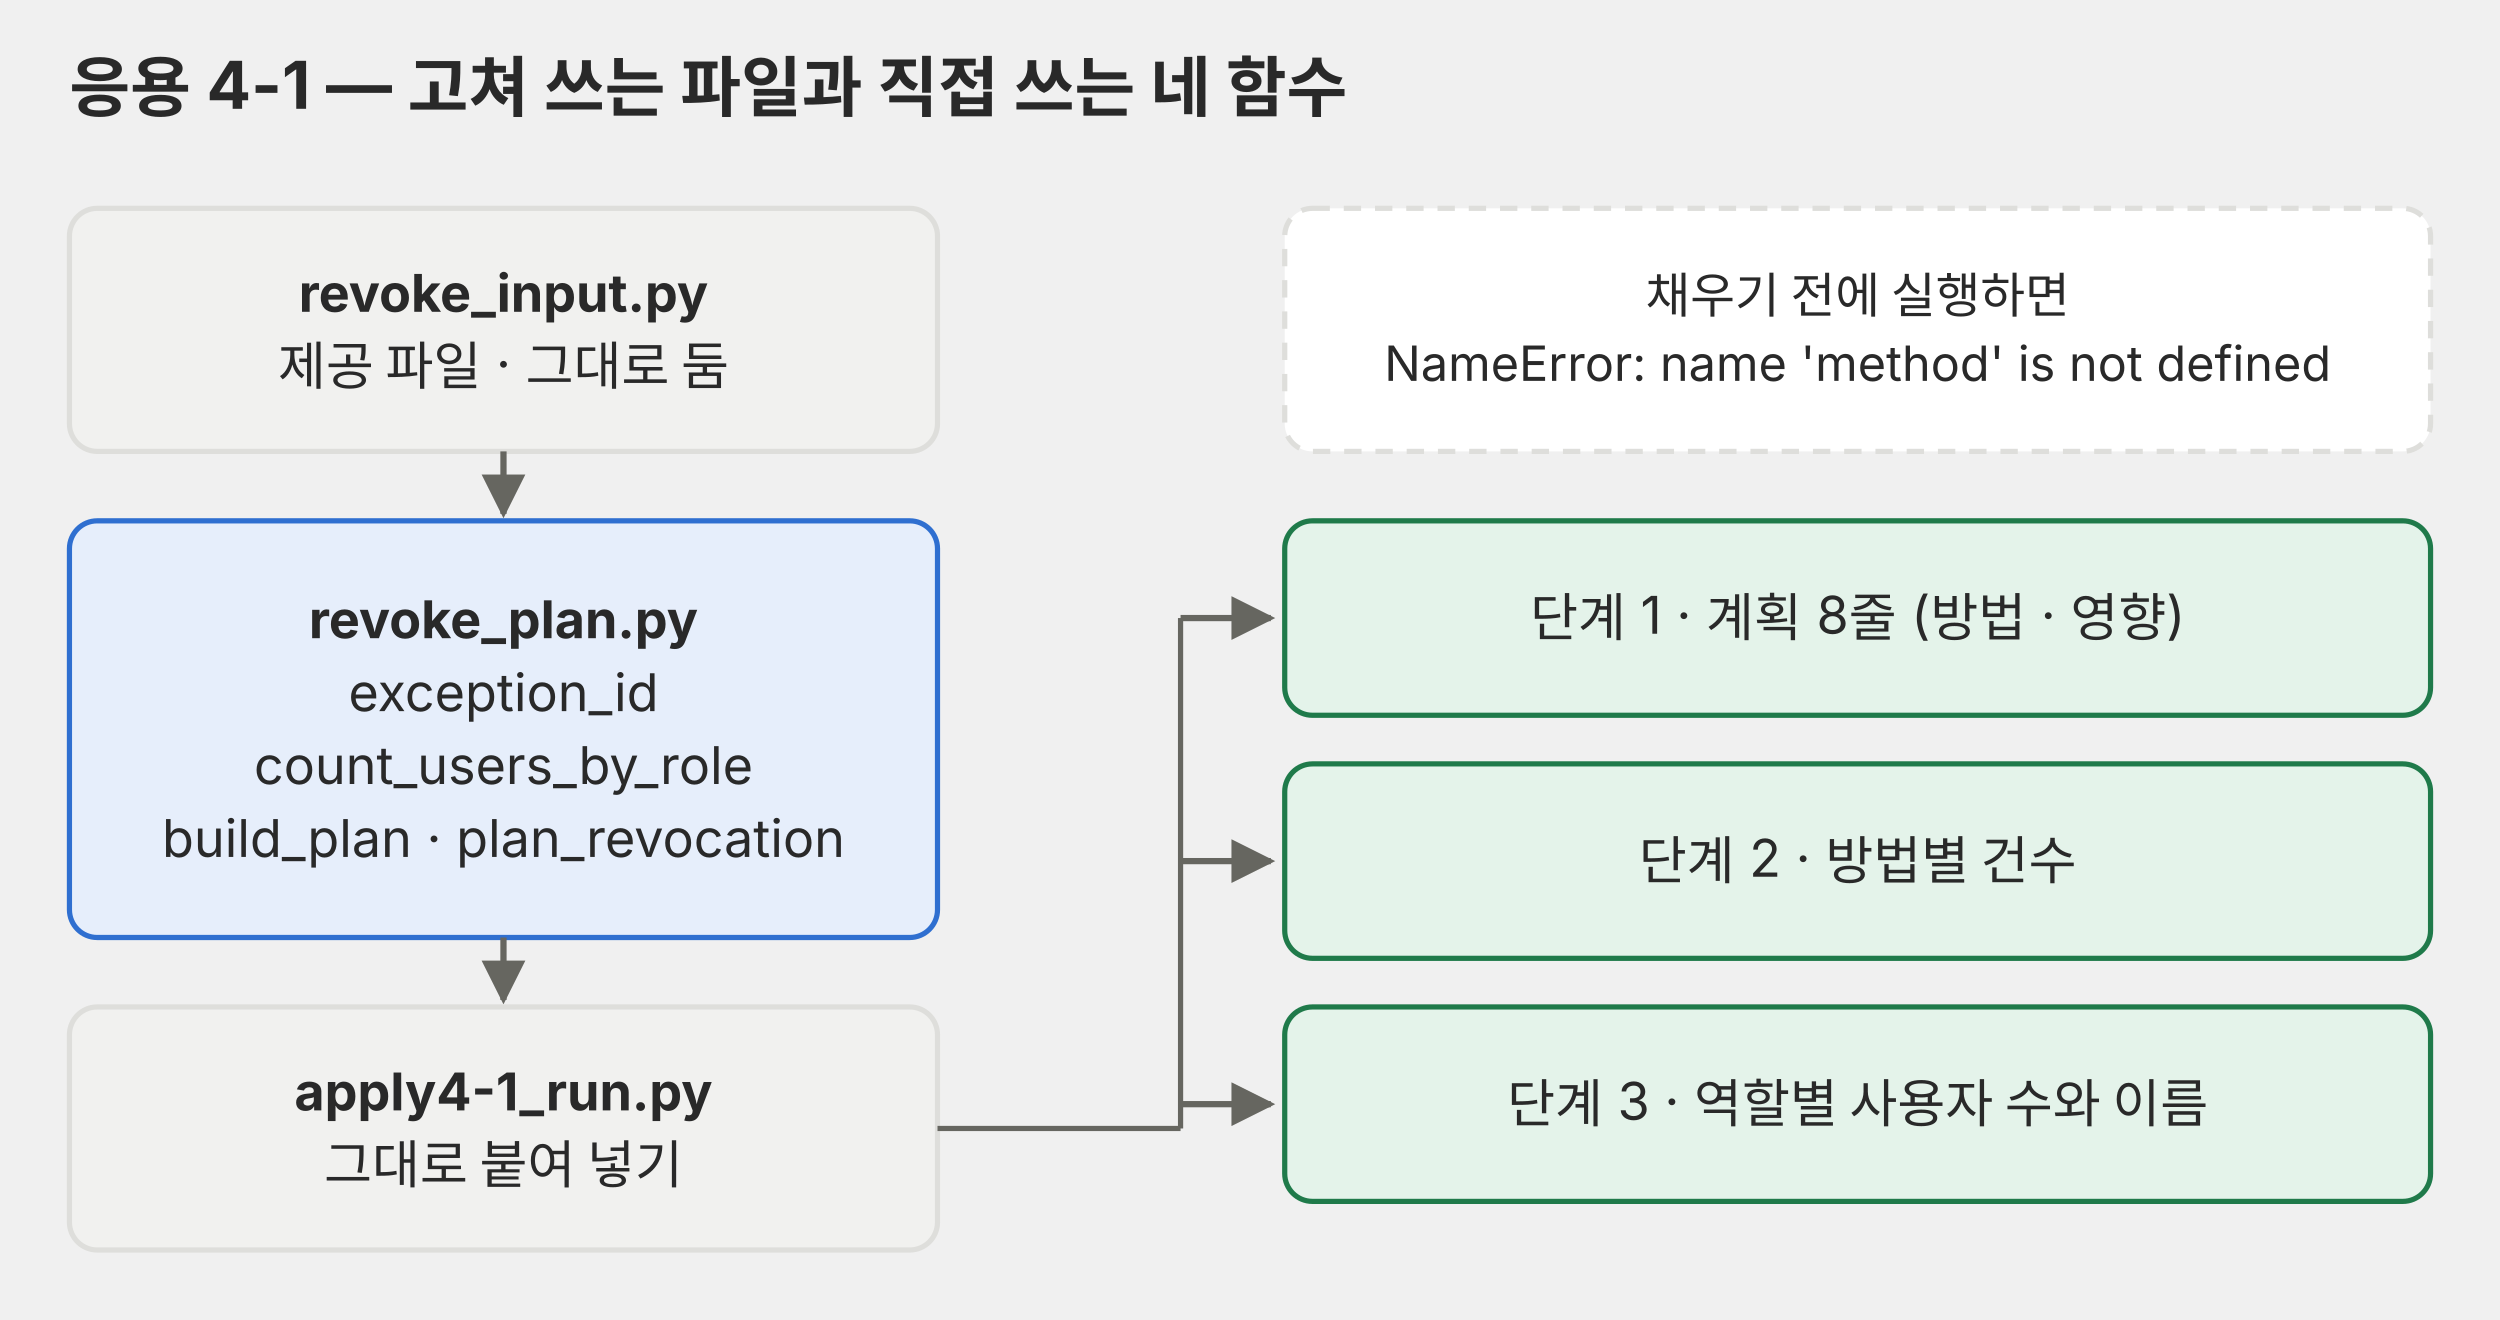
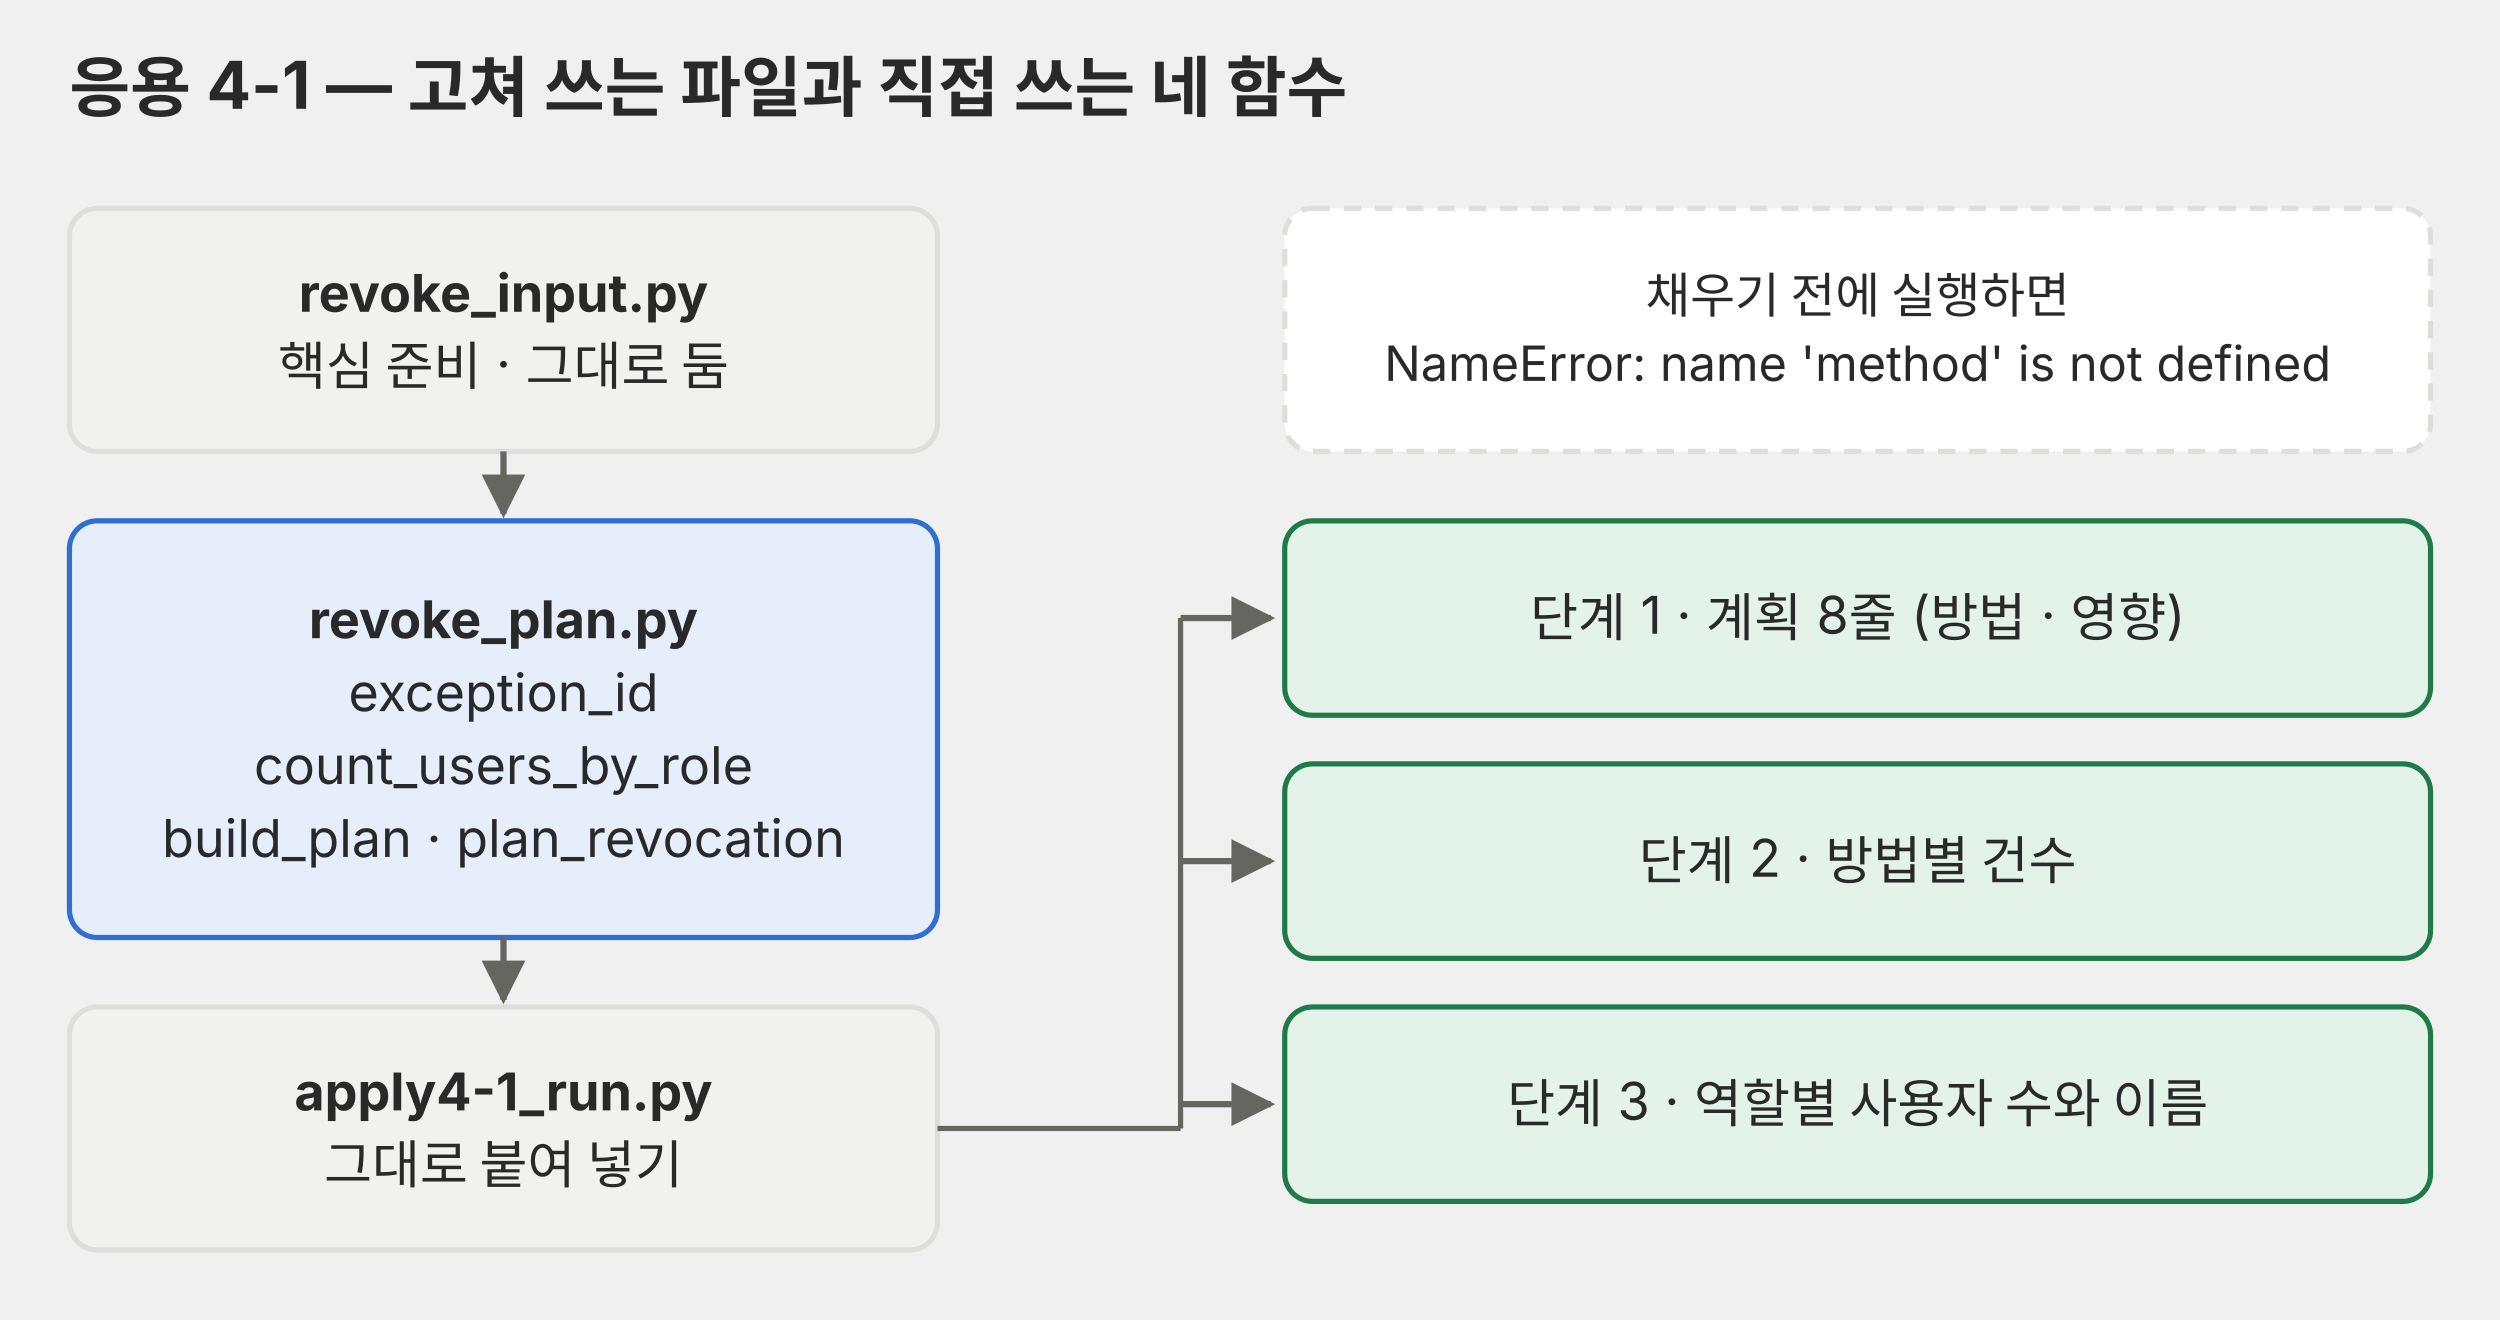
<svg xmlns="http://www.w3.org/2000/svg" viewBox="0 0 720 380" role="img">
  <defs>
    <marker id="a-p05" viewBox="0 0 10 10" refX="9" refY="5" markerWidth="7" markerHeight="7" orient="auto-start-reverse">
      <path d="M0 0 L10 5 L0 10 z" fill="#666660" />
    </marker>
  </defs>
  <g font-family="Pretendard, 'Noto Sans KR', -apple-system, 'Segoe UI', sans-serif">
    <text x="20" y="32" font-size="19" fill="#292929" text-anchor="start" font-weight="700">응용 4-1 — 고쳐 쓰는 파일과 직접 쓰는 네 함수</text>
    <rect x="20" y="60" width="250" height="70" rx="8" fill="#f1f1ef" stroke="#dededb" stroke-width="1.5" />
    <text x="145" y="89.8" font-size="15" fill="#292929" text-anchor="middle" font-weight="700">revoke_input.py</text>
-     <text x="145" y="110.8" font-size="15" fill="#292929" text-anchor="middle">제공 파일 · 그대로 둠</text>
+     <text x="145" y="110.8" font-size="15" fill="#292929" text-anchor="middle">핵심 준비 · 그대로 둠</text>
    <path d="M145 130 L145 148" fill="none" stroke="#666660" stroke-width="1.8" marker-end="url(#a-p05)" />
    <rect x="20" y="150" width="250" height="120" rx="8" fill="#e6eefb" stroke="#2f6fd0" stroke-width="1.5" />
    <text x="145" y="183.8" font-size="15" fill="#292929" text-anchor="middle" font-weight="700">revoke_plan.py</text>
    <text x="145" y="204.8" font-size="15" fill="#292929" text-anchor="middle">exception_id</text>
    <text x="145" y="225.8" font-size="15" fill="#292929" text-anchor="middle">count_users_by_role</text>
    <text x="145" y="246.8" font-size="15" fill="#292929" text-anchor="middle">build_plan · plan_revocation</text>
    <path d="M145 270 L145 288" fill="none" stroke="#666660" stroke-width="1.8" marker-end="url(#a-p05)" />
    <rect x="20" y="290" width="250" height="70" rx="8" fill="#f1f1ef" stroke="#dededb" stroke-width="1.5" />
    <text x="145" y="319.8" font-size="15" fill="#292929" text-anchor="middle" font-weight="700">apply4-1_run.py</text>
    <text x="145" y="340.8" font-size="15" fill="#292929" text-anchor="middle">그대로 붙여 넣기</text>
    <rect x="370" y="60" width="330" height="70" rx="8" fill="#ffffff" stroke="#dededb" stroke-width="1.5" stroke-dasharray="5 4" />
    <text x="535" y="90.1" font-size="14" fill="#292929" text-anchor="middle">채우기 전에 실행하면</text>
    <text x="535" y="109.7" font-size="14" fill="#292929" text-anchor="middle">NameError: name 'method' is not defined</text>
    <line x1="270" y1="325" x2="340" y2="325" stroke="#666660" stroke-width="1.5" />
    <line x1="340" y1="178" x2="340" y2="325" stroke="#666660" stroke-width="1.5" />
    <path d="M340 178 L366 178" fill="none" stroke="#666660" stroke-width="1.8" marker-end="url(#a-p05)" />
    <rect x="370" y="150" width="330" height="56" rx="8" fill="#e4f3ea" stroke="#1f7a4a" stroke-width="1.5" />
    <text x="535" y="183.2" font-size="15" fill="#292929" text-anchor="middle">단계 1 · 계획 8줄 (방법 · 영향)</text>
    <path d="M340 248 L366 248" fill="none" stroke="#666660" stroke-width="1.8" marker-end="url(#a-p05)" />
    <rect x="370" y="220" width="330" height="56" rx="8" fill="#e4f3ea" stroke="#1f7a4a" stroke-width="1.5" />
    <text x="535" y="253.2" font-size="15" fill="#292929" text-anchor="middle">단계 2 · 방법별 건수</text>
    <path d="M340 318 L366 318" fill="none" stroke="#666660" stroke-width="1.8" marker-end="url(#a-p05)" />
    <rect x="370" y="290" width="330" height="56" rx="8" fill="#e4f3ea" stroke="#1f7a4a" stroke-width="1.5" />
    <text x="535" y="323.2" font-size="15" fill="#292929" text-anchor="middle">단계 3 · 역할별 사용자 수와 이름</text>
  </g>
</svg>
